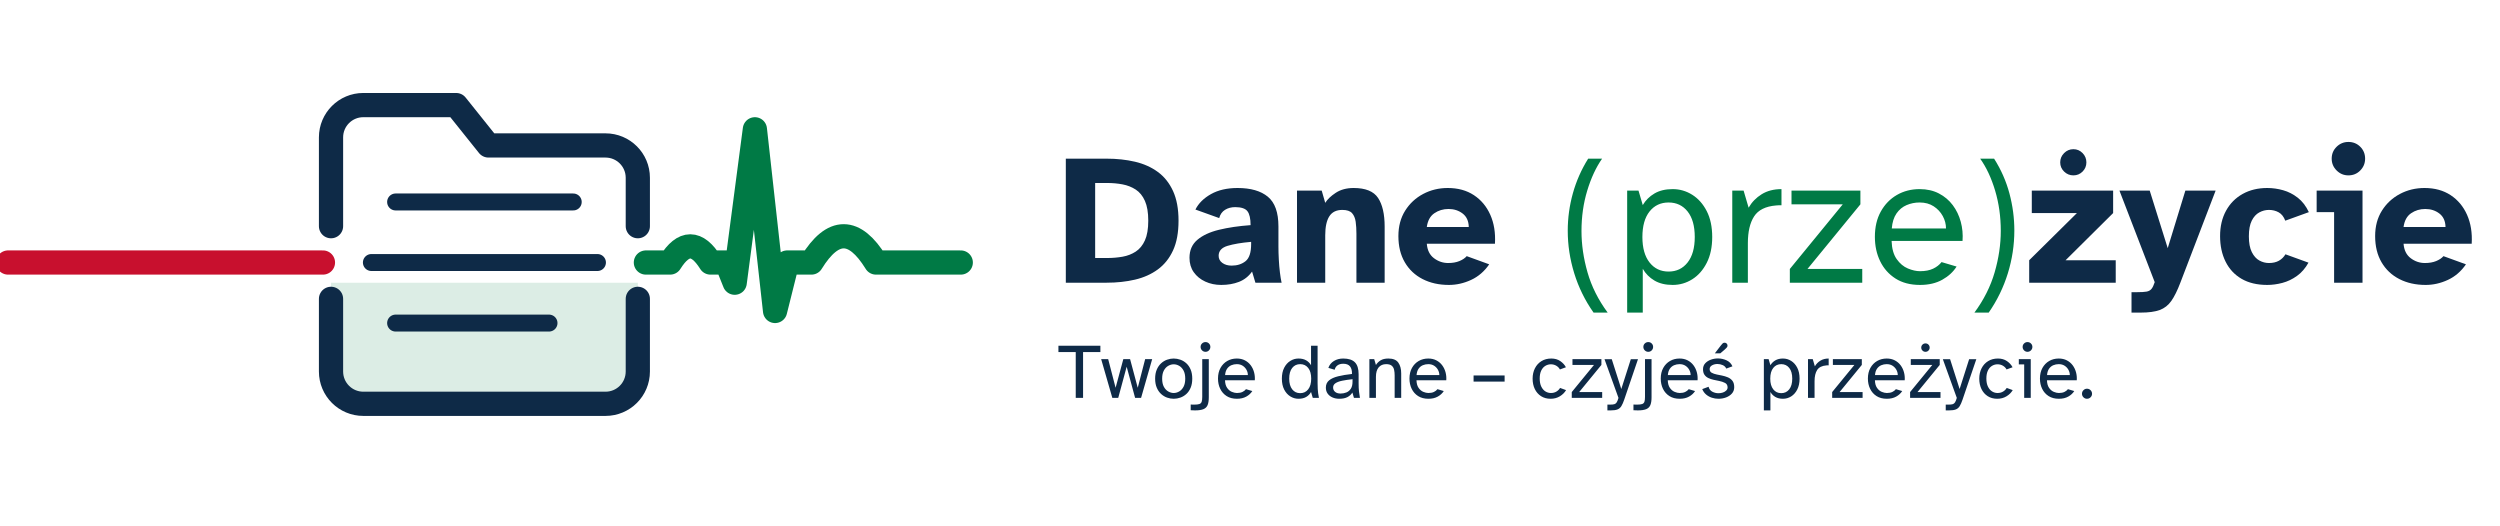
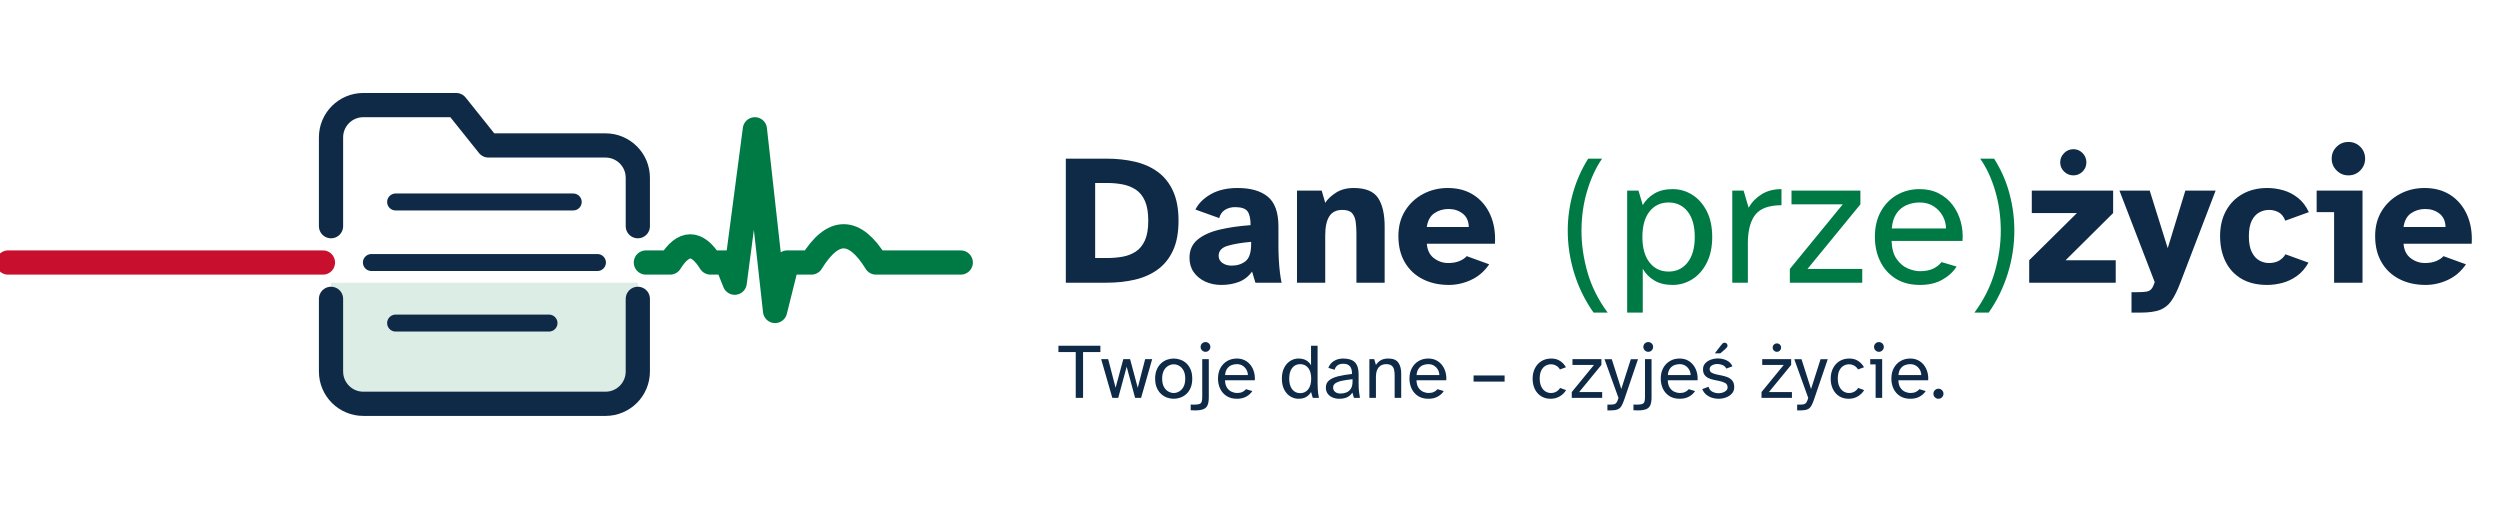
<svg xmlns="http://www.w3.org/2000/svg" viewBox="0.0 0.0 619.3 130.0" width="619" height="130" role="img" aria-labelledby="t d">
  <g fill="none" stroke-linecap="round" stroke-linejoin="round">
    <path d="M82 70 H158 V92 A8 8 0 0 1 150 100 H90 A8 8 0 0 1 82 92 Z" fill="#007A45" fill-opacity="0.14" stroke="none" />
    <path d="M82 74 V92 A8 8 0 0 0 90 100 H150 A8 8 0 0 0 158 92 V74" stroke="#0E2A47" stroke-width="6.0" />
    <path d="M158 56 V44 A8 8 0 0 0 150 36 H121 L113 26 H90 A8 8 0 0 0 82 34 V56" stroke="#0E2A47" stroke-width="6.0" />
    <path d="M98 50 H142" stroke="#0E2A47" stroke-width="4.2" stroke-linecap="round" />
    <path d="M92 65 H148" stroke="#0E2A47" stroke-width="4.2" stroke-linecap="round" />
    <path d="M98 80 H136" stroke="#0E2A47" stroke-width="4.2" stroke-linecap="round" />
    <path d="M2 65 H80" stroke="#C8102E" stroke-width="6.0" />
    <path d="M160 65 H166 Q171 57 176 65 H180 L182 70 L187 32 L192 77 L195 65 H201 Q209 52 217 65 H238" stroke="#007A45" stroke-width="6.0" />
  </g>
  <path fill="#0E2A47" d="M264.024 70.0V39.272H274.144Q277.916 39.272 281.159 40.031Q284.402 40.79 286.817 42.561Q289.232 44.332 290.589 47.299Q291.946 50.266 291.946 54.636Q291.946 59.052 290.589 61.996Q289.232 64.94 286.817 66.711Q284.402 68.482 281.159 69.241Q277.916 70.0 274.144 70.0ZM271.292 63.882H274.282Q276.26 63.882 278.077 63.56Q279.894 63.238 281.343 62.295Q282.792 61.352 283.62 59.512Q284.448 57.672 284.448 54.636Q284.448 51.6 283.62 49.737Q282.792 47.874 281.343 46.931Q279.894 45.988 278.077 45.643Q276.26 45.298 274.282 45.298H271.292ZM302.526 70.552Q300.364 70.552 298.57 69.724Q296.776 68.896 295.718 67.401Q294.66 65.906 294.66 63.836Q294.66 61.03 296.615 59.374Q298.57 57.718 301.974 56.89Q305.378 56.062 309.794 55.74Q309.794 53.302 309.012 52.29Q308.23 51.278 305.976 51.278Q304.55 51.278 303.469 51.945Q302.388 52.612 302.02 53.992L296.132 51.876Q297.282 49.576 299.973 48.058Q302.664 46.54 306.574 46.54Q311.45 46.54 314.072 48.702Q316.694 50.864 316.694 56.062V61.076Q316.694 62.548 316.786 64.25Q316.878 65.952 317.062 67.47Q317.246 68.988 317.476 70.0H310.99L310.162 67.24Q308.874 69.034 306.919 69.793Q304.964 70.552 302.526 70.552ZM305.102 65.768Q307.172 65.768 308.552 64.664Q309.932 63.56 309.932 60.432V59.88Q306.298 60.202 304.09 60.869Q301.882 61.536 301.882 63.33Q301.882 64.434 302.802 65.101Q303.722 65.768 305.102 65.768ZM321.294 70.0V47.184H327.412L328.286 50.22Q329.068 48.932 330.885 47.736Q332.702 46.54 335.324 46.54Q339.74 46.54 341.373 49.001Q343.006 51.462 343.006 56.108V70.0H336.014V57.856Q336.014 56.246 335.83 54.912Q335.646 53.578 334.933 52.773Q334.22 51.968 332.518 51.968Q330.31 51.968 329.298 53.555Q328.286 55.142 328.286 58.27V70.0ZM358.922 70.552Q355.242 70.552 352.413 69.103Q349.584 67.654 347.997 64.94Q346.41 62.226 346.41 58.454Q346.41 54.82 348.089 52.152Q349.768 49.484 352.551 48.012Q355.334 46.54 358.646 46.54Q362.418 46.54 365.109 48.311Q367.8 50.082 369.18 53.187Q370.56 56.292 370.33 60.34H353.448Q353.632 62.732 355.219 63.928Q356.806 65.124 358.738 65.124Q360.348 65.124 361.521 64.641Q362.694 64.158 363.338 63.422L368.904 65.446Q367.11 68.068 364.419 69.31Q361.728 70.552 358.922 70.552ZM353.448 56.2H363.844Q363.798 53.992 362.326 52.865Q360.854 51.738 358.83 51.738Q356.852 51.738 355.311 52.796Q353.77 53.854 353.448 56.2Z" />
  <path fill="#007A45" d="M394.756 77.406Q391.582 72.898 389.972 67.677Q388.362 62.456 388.362 57.12Q388.362 52.428 389.627 47.874Q390.892 43.32 393.422 39.272H396.872Q394.618 42.492 393.192 47.184Q391.766 51.876 391.766 57.212Q391.766 62.226 393.261 67.447Q394.756 72.668 398.252 77.406ZM403.082 77.406V47.184H405.888L406.946 50.772Q408.004 48.978 409.844 47.897Q411.684 46.816 414.352 46.816Q416.974 46.816 419.205 48.219Q421.436 49.622 422.793 52.267Q424.15 54.912 424.15 58.684Q424.15 62.41 422.793 65.078Q421.436 67.746 419.205 69.149Q416.974 70.552 414.352 70.552Q411.684 70.552 409.844 69.471Q408.004 68.39 406.946 66.55V77.406ZM413.34 67.24Q416.284 67.24 418.055 64.986Q419.826 62.732 419.826 58.684Q419.826 54.59 418.055 52.359Q416.284 50.128 413.34 50.128Q410.396 50.128 408.625 52.359Q406.854 54.59 406.854 58.684Q406.854 62.732 408.625 64.986Q410.396 67.24 413.34 67.24ZM429.118 70.0V47.184H431.924L433.166 51.416Q434.362 49.346 436.409 48.081Q438.456 46.816 441.308 46.816V50.818Q440.986 50.818 440.641 50.818Q440.296 50.818 439.974 50.864Q436.064 51.186 434.523 53.578Q432.982 55.97 432.982 60.202V70.0ZM443.378 70.0V66.596L456.488 50.588H443.792V47.184H460.858V50.588L447.748 66.596H461.318V70.0ZM475.624 70.552Q472.036 70.552 469.552 68.965Q467.068 67.378 465.757 64.687Q464.446 61.996 464.446 58.638Q464.446 55.004 465.918 52.359Q467.39 49.714 469.897 48.265Q472.404 46.816 475.532 46.816Q478.246 46.816 480.316 47.897Q482.386 48.978 483.743 50.795Q485.1 52.612 485.721 54.912Q486.342 57.212 486.158 59.65H468.586Q468.678 62.502 469.851 64.158Q471.024 65.814 472.634 66.481Q474.244 67.148 475.624 67.148Q477.556 67.148 478.867 66.527Q480.178 65.906 480.96 64.894L484.686 65.998Q483.444 67.976 481.144 69.264Q478.844 70.552 475.624 70.552ZM468.632 56.568H482.064Q482.064 54.958 481.259 53.486Q480.454 52.014 479.005 51.071Q477.556 50.128 475.532 50.128Q473.83 50.128 472.312 50.772Q470.794 51.416 469.805 52.842Q468.816 54.268 468.632 56.568ZM489.102 77.406Q492.598 72.668 494.116 67.424Q495.634 62.18 495.634 57.166Q495.634 51.876 494.231 47.184Q492.828 42.492 490.528 39.272H493.978Q496.554 43.32 497.773 47.874Q498.992 52.428 498.992 57.074Q498.992 62.456 497.382 67.677Q495.772 72.898 492.644 77.406Z" />
  <path fill="#0E2A47" d="M502.672 70.0V64.434L514.494 52.75H503.316V47.184H523.464V52.75L511.688 64.434H524.108V70.0ZM513.62 43.412Q512.286 43.412 511.32 42.469Q510.354 41.526 510.354 40.192Q510.354 38.858 511.32 37.892Q512.286 36.926 513.62 36.926Q514.954 36.926 515.897 37.892Q516.84 38.858 516.84 40.192Q516.84 41.526 515.897 42.469Q514.954 43.412 513.62 43.412ZM528.018 77.406V72.346H529.398Q530.962 72.346 531.744 72.208Q532.526 72.07 532.963 71.541Q533.4 71.012 533.768 69.862L525.028 47.184H532.526L536.988 61.444L541.358 47.184H548.856L540.116 70.0Q539.012 72.898 537.885 74.508Q536.758 76.118 535.01 76.762Q533.262 77.406 530.272 77.406ZM561.644 70.552Q557.872 70.552 555.273 69.034Q552.674 67.516 551.317 64.779Q549.96 62.042 549.96 58.454Q549.96 54.866 551.432 52.175Q552.904 49.484 555.549 48.012Q558.194 46.54 561.644 46.54Q563.622 46.54 565.577 47.092Q567.532 47.644 569.211 48.955Q570.89 50.266 571.948 52.52L566.106 54.636Q565.554 53.164 564.473 52.566Q563.392 51.968 562.058 51.968Q560.816 51.968 559.666 52.589Q558.516 53.21 557.803 54.636Q557.09 56.062 557.09 58.5Q557.09 60.984 557.826 62.433Q558.562 63.882 559.689 64.503Q560.816 65.124 562.058 65.124Q563.53 65.124 564.542 64.549Q565.554 63.974 566.152 62.962L571.856 65.032Q570.706 67.102 569.004 68.321Q567.302 69.54 565.393 70.046Q563.484 70.552 561.644 70.552ZM581.746 43.412Q580.044 43.412 578.825 42.193Q577.606 40.974 577.606 39.272Q577.606 37.524 578.825 36.328Q580.044 35.132 581.746 35.132Q583.494 35.132 584.69 36.328Q585.886 37.524 585.886 39.272Q585.886 40.974 584.69 42.193Q583.494 43.412 581.746 43.412ZM578.204 70.0V52.52H573.88V47.184H585.242V70.0ZM600.882 70.552Q597.202 70.552 594.373 69.103Q591.544 67.654 589.957 64.94Q588.37 62.226 588.37 58.454Q588.37 54.82 590.049 52.152Q591.728 49.484 594.511 48.012Q597.294 46.54 600.606 46.54Q604.378 46.54 607.069 48.311Q609.76 50.082 611.14 53.187Q612.52 56.292 612.29 60.34H595.408Q595.592 62.732 597.179 63.928Q598.766 65.124 600.698 65.124Q602.308 65.124 603.481 64.641Q604.654 64.158 605.298 63.422L610.864 65.446Q609.07 68.068 606.379 69.31Q603.688 70.552 600.882 70.552ZM595.408 56.2H605.804Q605.758 53.992 604.286 52.865Q602.814 51.738 600.79 51.738Q598.812 51.738 597.271 52.796Q595.73 53.854 595.408 56.2Z" />
-   <path fill="#0E2A47" d="M266.482 98.52V87.179H262.193V85.614H272.587V87.179H268.298V98.52ZM275.543 98.52 272.781 88.937H274.519L276.355 96.028L278.267 88.937H279.948L281.842 96.028L283.677 88.937H285.416L282.672 98.52H281.185L279.098 90.811L277.012 98.52ZM290.748 98.752Q289.917 98.752 289.106 98.462Q288.295 98.172 287.628 97.564Q286.961 96.955 286.556 96.008Q286.15 95.062 286.15 93.767Q286.15 92.473 286.556 91.526Q286.961 90.579 287.628 89.971Q288.295 89.362 289.106 89.073Q289.917 88.783 290.748 88.783Q291.579 88.783 292.4 89.073Q293.221 89.362 293.888 89.971Q294.554 90.579 294.95 91.526Q295.346 92.473 295.346 93.767Q295.346 95.062 294.95 96.008Q294.554 96.955 293.888 97.564Q293.221 98.172 292.4 98.462Q291.579 98.752 290.748 98.752ZM290.748 97.322Q291.444 97.322 292.101 96.945Q292.757 96.569 293.182 95.786Q293.608 95.004 293.608 93.767Q293.608 92.531 293.182 91.748Q292.757 90.966 292.101 90.589Q291.444 90.212 290.748 90.212Q290.072 90.212 289.405 90.589Q288.739 90.966 288.314 91.748Q287.889 92.531 287.889 93.767Q287.889 95.004 288.314 95.786Q288.739 96.569 289.405 96.945Q290.072 97.322 290.748 97.322ZM298.631 87.121Q298.128 87.121 297.771 86.764Q297.414 86.406 297.414 85.904Q297.414 85.402 297.771 85.054Q298.128 84.706 298.631 84.706Q299.133 84.706 299.481 85.054Q299.829 85.402 299.829 85.904Q299.829 86.406 299.481 86.764Q299.133 87.121 298.631 87.121ZM296.023 101.631 294.96 101.592V100.182L295.868 100.201Q296.679 100.201 297.104 100.056Q297.529 99.911 297.674 99.505Q297.819 99.1 297.819 98.288V88.937H299.442V98.385Q299.442 99.621 299.143 100.326Q298.843 101.032 298.099 101.331Q297.356 101.631 296.023 101.631ZM306.417 98.752Q304.91 98.752 303.866 98.085Q302.823 97.419 302.273 96.289Q301.722 95.158 301.722 93.748Q301.722 92.222 302.34 91.111Q302.958 90 304.011 89.391Q305.064 88.783 306.378 88.783Q307.518 88.783 308.387 89.237Q309.257 89.691 309.827 90.454Q310.397 91.217 310.657 92.183Q310.918 93.149 310.841 94.173H303.461Q303.499 95.371 303.992 96.066Q304.485 96.762 305.161 97.042Q305.837 97.322 306.417 97.322Q307.228 97.322 307.779 97.061Q308.329 96.801 308.658 96.375L310.223 96.839Q309.701 97.67 308.735 98.211Q307.769 98.752 306.417 98.752ZM303.48 92.879H309.121Q309.121 92.202 308.783 91.584Q308.445 90.966 307.837 90.57Q307.228 90.174 306.378 90.174Q305.663 90.174 305.026 90.444Q304.388 90.715 303.973 91.314Q303.557 91.913 303.48 92.879ZM321.66 98.752Q320.578 98.752 319.632 98.163Q318.685 97.573 318.115 96.462Q317.545 95.352 317.545 93.767Q317.545 92.183 318.115 91.072Q318.685 89.961 319.632 89.372Q320.578 88.783 321.66 88.783Q322.8 88.783 323.573 89.237Q324.346 89.691 324.771 90.444V85.614H326.394V94.907Q326.394 95.39 326.432 96.327Q326.471 97.264 326.722 98.52H325.196L324.771 97.071Q324.346 97.844 323.573 98.298Q322.8 98.752 321.66 98.752ZM322.085 97.361Q323.322 97.361 324.065 96.414Q324.809 95.467 324.809 93.767Q324.809 92.048 324.065 91.111Q323.322 90.174 322.085 90.174Q320.849 90.174 320.105 91.111Q319.361 92.048 319.361 93.767Q319.361 95.467 320.105 96.414Q320.849 97.361 322.085 97.361ZM331.745 98.752Q330.837 98.752 330.084 98.423Q329.33 98.095 328.886 97.477Q328.441 96.858 328.441 95.989Q328.441 94.849 329.243 94.192Q330.045 93.535 331.504 93.178Q332.962 92.821 334.914 92.608Q334.952 91.391 334.431 90.734Q333.909 90.077 332.75 90.077Q331.88 90.077 331.33 90.473Q330.779 90.869 330.625 91.565L329.06 91.101Q329.446 90 330.441 89.391Q331.436 88.783 332.731 88.783Q334.72 88.783 335.638 89.72Q336.556 90.657 336.556 92.666V94.907Q336.556 96.105 336.652 96.974Q336.749 97.844 336.884 98.52H335.397L335.01 97.206Q334.585 97.921 333.793 98.336Q333.001 98.752 331.745 98.752ZM332.093 97.457Q332.846 97.457 333.523 97.187Q334.199 96.916 334.624 96.269Q335.049 95.622 335.049 94.501V93.903Q333.581 94.057 332.499 94.279Q331.417 94.501 330.827 94.898Q330.238 95.294 330.238 95.95Q330.238 96.627 330.731 97.042Q331.224 97.457 332.093 97.457ZM339.222 98.52V88.937H340.42L340.845 90.386Q341.251 89.71 341.985 89.246Q342.719 88.783 343.936 88.783Q345.675 88.783 346.39 89.797Q347.105 90.811 347.105 92.454V98.52H345.482V92.937Q345.482 92.202 345.346 91.574Q345.211 90.947 344.757 90.56Q344.303 90.174 343.376 90.174Q342.197 90.174 341.521 90.976Q340.845 91.777 340.845 93.323V98.52ZM353.847 98.752Q352.34 98.752 351.297 98.085Q350.254 97.419 349.703 96.289Q349.153 95.158 349.153 93.748Q349.153 92.222 349.771 91.111Q350.389 90 351.442 89.391Q352.495 88.783 353.809 88.783Q354.949 88.783 355.818 89.237Q356.687 89.691 357.257 90.454Q357.827 91.217 358.088 92.183Q358.349 93.149 358.272 94.173H350.891Q350.93 95.371 351.423 96.066Q351.915 96.762 352.591 97.042Q353.268 97.322 353.847 97.322Q354.659 97.322 355.209 97.061Q355.76 96.801 356.088 96.375L357.653 96.839Q357.132 97.67 356.166 98.211Q355.2 98.752 353.847 98.752ZM350.911 92.879H356.552Q356.552 92.202 356.214 91.584Q355.876 90.966 355.267 90.57Q354.659 90.174 353.809 90.174Q353.094 90.174 352.456 90.444Q351.819 90.715 351.403 91.314Q350.988 91.913 350.911 92.879ZM365.034 94.501V92.975H372.723V94.501ZM384.122 98.752Q382.75 98.752 381.745 98.105Q380.741 97.457 380.2 96.337Q379.659 95.216 379.659 93.767Q379.659 92.338 380.229 91.207Q380.799 90.077 381.842 89.43Q382.885 88.783 384.296 88.783Q385.59 88.783 386.517 89.42Q387.445 90.058 387.908 90.947L386.421 91.488Q386.112 90.908 385.513 90.56Q384.914 90.212 384.18 90.212Q383.465 90.212 382.827 90.589Q382.19 90.966 381.803 91.748Q381.417 92.531 381.417 93.748Q381.417 94.946 381.813 95.748Q382.209 96.549 382.837 96.936Q383.465 97.322 384.18 97.322Q384.972 97.322 385.561 96.965Q386.15 96.607 386.459 96.066L387.947 96.607Q387.406 97.535 386.401 98.143Q385.397 98.752 384.122 98.752ZM389.357 98.52V97.09L394.864 90.367H389.531V88.937H396.699V90.367L391.193 97.09H396.892V98.52ZM398.187 101.631V100.201H398.844Q399.539 100.201 399.906 100.095Q400.273 99.988 400.495 99.631Q400.718 99.273 400.93 98.539L397.472 88.957H399.269L401.626 96.337L403.983 88.957H405.76L402.36 98.945Q402.012 99.969 401.655 100.558Q401.297 101.148 400.698 101.389Q400.099 101.631 399.017 101.631ZM408.31 87.121Q407.808 87.121 407.451 86.764Q407.093 86.406 407.093 85.904Q407.093 85.402 407.451 85.054Q407.808 84.706 408.31 84.706Q408.813 84.706 409.16 85.054Q409.508 85.402 409.508 85.904Q409.508 86.406 409.16 86.764Q408.813 87.121 408.31 87.121ZM405.702 101.631 404.64 101.592V100.182L405.548 100.201Q406.359 100.201 406.784 100.056Q407.209 99.911 407.354 99.505Q407.499 99.1 407.499 98.288V88.937H409.122V98.385Q409.122 99.621 408.822 100.326Q408.523 101.032 407.779 101.331Q407.035 101.631 405.702 101.631ZM416.096 98.752Q414.589 98.752 413.546 98.085Q412.503 97.419 411.952 96.289Q411.402 95.158 411.402 93.748Q411.402 92.222 412.02 91.111Q412.638 90 413.691 89.391Q414.744 88.783 416.058 88.783Q417.198 88.783 418.067 89.237Q418.936 89.691 419.506 90.454Q420.076 91.217 420.337 92.183Q420.598 93.149 420.521 94.173H413.14Q413.179 95.371 413.672 96.066Q414.164 96.762 414.841 97.042Q415.517 97.322 416.096 97.322Q416.908 97.322 417.458 97.061Q418.009 96.801 418.337 96.375L419.902 96.839Q419.381 97.67 418.415 98.211Q417.449 98.752 416.096 98.752ZM413.16 92.879H418.801Q418.801 92.202 418.463 91.584Q418.125 90.966 417.516 90.57Q416.908 90.174 416.058 90.174Q415.343 90.174 414.705 90.444Q414.068 90.715 413.652 91.314Q413.237 91.913 413.16 92.879ZM425.698 98.752Q424.868 98.752 424.066 98.491Q423.264 98.23 422.636 97.699Q422.008 97.168 421.68 96.356L423.245 95.777Q423.457 96.627 424.182 97.003Q424.906 97.38 425.698 97.38Q426.278 97.38 426.79 97.206Q427.302 97.032 427.63 96.704Q427.959 96.375 427.959 95.95Q427.959 95.158 427.331 94.83Q426.703 94.501 425.834 94.328L424.501 94.057Q423.805 93.903 423.206 93.622Q422.607 93.342 422.24 92.821Q421.873 92.299 421.873 91.43Q421.873 90.56 422.414 89.971Q422.955 89.382 423.795 89.073Q424.636 88.763 425.563 88.763Q426.703 88.763 427.717 89.237Q428.732 89.71 429.157 90.715L427.63 91.275Q427.379 90.695 426.751 90.415Q426.123 90.135 425.447 90.135Q424.713 90.135 424.114 90.464Q423.515 90.792 423.515 91.41Q423.515 92.028 424.027 92.309Q424.539 92.589 425.293 92.743L426.548 92.994Q427.321 93.149 428.017 93.439Q428.712 93.729 429.157 94.299Q429.601 94.869 429.601 95.892Q429.601 96.801 429.041 97.438Q428.48 98.076 427.592 98.414Q426.703 98.752 425.698 98.752ZM424.81 87.488Q424.868 87.411 425.109 87.092Q425.351 86.773 425.66 86.368Q425.969 85.962 426.249 85.605Q426.529 85.247 426.664 85.112Q426.858 84.861 427.205 84.861Q427.514 84.861 427.727 85.064Q427.939 85.266 427.939 85.595Q427.939 85.73 427.891 85.856Q427.843 85.981 427.688 86.136Q427.553 86.29 427.205 86.6Q426.858 86.909 426.539 87.169Q426.22 87.43 426.162 87.488ZM436.943 101.631V88.937H438.121L438.565 90.444Q439.01 89.691 439.783 89.237Q440.555 88.783 441.676 88.783Q442.777 88.783 443.714 89.372Q444.651 89.961 445.221 91.072Q445.791 92.183 445.791 93.767Q445.791 95.332 445.221 96.453Q444.651 97.573 443.714 98.163Q442.777 98.752 441.676 98.752Q440.555 98.752 439.783 98.298Q439.01 97.844 438.565 97.071V101.631ZM441.251 97.361Q442.487 97.361 443.231 96.414Q443.975 95.467 443.975 93.767Q443.975 92.048 443.231 91.111Q442.487 90.174 441.251 90.174Q440.014 90.174 439.271 91.111Q438.527 92.048 438.527 93.767Q438.527 95.467 439.271 96.414Q440.014 97.361 441.251 97.361ZM447.878 98.52V88.937H449.056L449.578 90.715Q450.08 89.845 450.94 89.314Q451.8 88.783 452.998 88.783V90.464Q452.862 90.464 452.717 90.464Q452.572 90.464 452.437 90.483Q450.795 90.618 450.148 91.623Q449.501 92.627 449.501 94.405V98.52ZM453.867 98.52V97.09L459.373 90.367H454.041V88.937H461.209V90.367L455.702 97.09H461.402V98.52ZM467.41 98.752Q465.903 98.752 464.86 98.085Q463.817 97.419 463.266 96.289Q462.715 95.158 462.715 93.748Q462.715 92.222 463.334 91.111Q463.952 90 465.005 89.391Q466.058 88.783 467.372 88.783Q468.511 88.783 469.381 89.237Q470.25 89.691 470.82 90.454Q471.39 91.217 471.651 92.183Q471.912 93.149 471.835 94.173H464.454Q464.493 95.371 464.986 96.066Q465.478 96.762 466.154 97.042Q466.831 97.322 467.41 97.322Q468.222 97.322 468.772 97.061Q469.323 96.801 469.651 96.375L471.216 96.839Q470.695 97.67 469.729 98.211Q468.763 98.752 467.41 98.752ZM464.474 92.879H470.115Q470.115 92.202 469.777 91.584Q469.439 90.966 468.83 90.57Q468.222 90.174 467.372 90.174Q466.657 90.174 466.019 90.444Q465.382 90.715 464.966 91.314Q464.551 91.913 464.474 92.879ZM473.168 98.52V97.09L478.674 90.367H473.341V88.937H480.509V90.367L475.003 97.09H480.702V98.52ZM476.974 87.121Q476.549 87.121 476.239 86.812Q475.93 86.503 475.93 86.078Q475.93 85.634 476.239 85.334Q476.549 85.035 476.974 85.035Q477.418 85.035 477.717 85.334Q478.017 85.634 478.017 86.078Q478.017 86.503 477.717 86.812Q477.418 87.121 476.974 87.121ZM481.997 101.631V100.201H482.654Q483.349 100.201 483.716 100.095Q484.083 99.988 484.306 99.631Q484.528 99.273 484.74 98.539L481.282 88.957H483.079L485.436 96.337L487.793 88.957H489.57L486.17 98.945Q485.822 99.969 485.465 100.558Q485.107 101.148 484.508 101.389Q483.91 101.631 482.828 101.631ZM494.767 98.752Q493.396 98.752 492.391 98.105Q491.386 97.457 490.845 96.337Q490.304 95.216 490.304 93.767Q490.304 92.338 490.874 91.207Q491.444 90.077 492.488 89.43Q493.531 88.783 494.941 88.783Q496.236 88.783 497.163 89.42Q498.09 90.058 498.554 90.947L497.066 91.488Q496.757 90.908 496.158 90.56Q495.559 90.212 494.825 90.212Q494.11 90.212 493.473 90.589Q492.835 90.966 492.449 91.748Q492.063 92.531 492.063 93.748Q492.063 94.946 492.459 95.748Q492.855 96.549 493.483 96.936Q494.11 97.322 494.825 97.322Q495.617 97.322 496.207 96.965Q496.796 96.607 497.105 96.066L498.593 96.607Q498.052 97.535 497.047 98.143Q496.042 98.752 494.767 98.752ZM502.244 87.121Q501.761 87.121 501.404 86.764Q501.046 86.406 501.046 85.904Q501.046 85.402 501.404 85.054Q501.761 84.706 502.244 84.706Q502.747 84.706 503.104 85.054Q503.461 85.402 503.461 85.904Q503.461 86.406 503.104 86.764Q502.747 87.121 502.244 87.121ZM501.433 98.52V90.232H500.1V88.937H503.056V98.52ZM510.03 98.752Q508.523 98.752 507.48 98.085Q506.437 97.419 505.886 96.289Q505.335 95.158 505.335 93.748Q505.335 92.222 505.954 91.111Q506.572 90 507.625 89.391Q508.678 88.783 509.992 88.783Q511.131 88.783 512.001 89.237Q512.87 89.691 513.44 90.454Q514.01 91.217 514.271 92.183Q514.532 93.149 514.454 94.173H507.074Q507.113 95.371 507.606 96.066Q508.098 96.762 508.774 97.042Q509.451 97.322 510.03 97.322Q510.842 97.322 511.392 97.061Q511.943 96.801 512.271 96.375L513.836 96.839Q513.315 97.67 512.349 98.211Q511.383 98.752 510.03 98.752ZM507.094 92.879H512.735Q512.735 92.202 512.397 91.584Q512.059 90.966 511.45 90.57Q510.842 90.174 509.992 90.174Q509.277 90.174 508.639 90.444Q508.002 90.715 507.586 91.314Q507.171 91.913 507.094 92.879ZM516.985 98.752Q516.483 98.752 516.116 98.385Q515.749 98.018 515.749 97.515Q515.749 96.994 516.116 96.627Q516.483 96.26 516.985 96.26Q517.507 96.26 517.874 96.627Q518.241 96.994 518.241 97.515Q518.241 98.018 517.874 98.385Q517.507 98.752 516.985 98.752Z" />
+   <path fill="#0E2A47" d="M266.482 98.52V87.179H262.193V85.614H272.587V87.179H268.298V98.52ZM275.543 98.52 272.781 88.937H274.519L276.355 96.028L278.267 88.937H279.948L281.842 96.028L283.677 88.937H285.416L282.672 98.52H281.185L279.098 90.811L277.012 98.52ZM290.748 98.752Q289.917 98.752 289.106 98.462Q288.295 98.172 287.628 97.564Q286.961 96.955 286.556 96.008Q286.15 95.062 286.15 93.767Q286.15 92.473 286.556 91.526Q286.961 90.579 287.628 89.971Q288.295 89.362 289.106 89.073Q289.917 88.783 290.748 88.783Q291.579 88.783 292.4 89.073Q293.221 89.362 293.888 89.971Q294.554 90.579 294.95 91.526Q295.346 92.473 295.346 93.767Q295.346 95.062 294.95 96.008Q294.554 96.955 293.888 97.564Q293.221 98.172 292.4 98.462Q291.579 98.752 290.748 98.752ZM290.748 97.322Q291.444 97.322 292.101 96.945Q292.757 96.569 293.182 95.786Q293.608 95.004 293.608 93.767Q293.608 92.531 293.182 91.748Q292.757 90.966 292.101 90.589Q291.444 90.212 290.748 90.212Q290.072 90.212 289.405 90.589Q288.739 90.966 288.314 91.748Q287.889 92.531 287.889 93.767Q287.889 95.004 288.314 95.786Q288.739 96.569 289.405 96.945Q290.072 97.322 290.748 97.322ZM298.631 87.121Q298.128 87.121 297.771 86.764Q297.414 86.406 297.414 85.904Q297.414 85.402 297.771 85.054Q298.128 84.706 298.631 84.706Q299.133 84.706 299.481 85.054Q299.829 85.402 299.829 85.904Q299.829 86.406 299.481 86.764Q299.133 87.121 298.631 87.121ZM296.023 101.631 294.96 101.592V100.182L295.868 100.201Q296.679 100.201 297.104 100.056Q297.529 99.911 297.674 99.505Q297.819 99.1 297.819 98.288V88.937H299.442V98.385Q299.442 99.621 299.143 100.326Q298.843 101.032 298.099 101.331Q297.356 101.631 296.023 101.631ZM306.417 98.752Q304.91 98.752 303.866 98.085Q302.823 97.419 302.273 96.289Q301.722 95.158 301.722 93.748Q301.722 92.222 302.34 91.111Q302.958 90 304.011 89.391Q305.064 88.783 306.378 88.783Q307.518 88.783 308.387 89.237Q309.257 89.691 309.827 90.454Q310.397 91.217 310.657 92.183Q310.918 93.149 310.841 94.173H303.461Q303.499 95.371 303.992 96.066Q304.485 96.762 305.161 97.042Q305.837 97.322 306.417 97.322Q307.228 97.322 307.779 97.061Q308.329 96.801 308.658 96.375L310.223 96.839Q309.701 97.67 308.735 98.211Q307.769 98.752 306.417 98.752ZM303.48 92.879H309.121Q309.121 92.202 308.783 91.584Q308.445 90.966 307.837 90.57Q307.228 90.174 306.378 90.174Q305.663 90.174 305.026 90.444Q304.388 90.715 303.973 91.314Q303.557 91.913 303.48 92.879ZM321.66 98.752Q320.578 98.752 319.632 98.163Q318.685 97.573 318.115 96.462Q317.545 95.352 317.545 93.767Q317.545 92.183 318.115 91.072Q318.685 89.961 319.632 89.372Q320.578 88.783 321.66 88.783Q322.8 88.783 323.573 89.237Q324.346 89.691 324.771 90.444V85.614H326.394V94.907Q326.394 95.39 326.432 96.327Q326.471 97.264 326.722 98.52H325.196L324.771 97.071Q324.346 97.844 323.573 98.298Q322.8 98.752 321.66 98.752ZM322.085 97.361Q323.322 97.361 324.065 96.414Q324.809 95.467 324.809 93.767Q324.809 92.048 324.065 91.111Q323.322 90.174 322.085 90.174Q320.849 90.174 320.105 91.111Q319.361 92.048 319.361 93.767Q319.361 95.467 320.105 96.414Q320.849 97.361 322.085 97.361ZM331.745 98.752Q330.837 98.752 330.084 98.423Q329.33 98.095 328.886 97.477Q328.441 96.858 328.441 95.989Q328.441 94.849 329.243 94.192Q330.045 93.535 331.504 93.178Q332.962 92.821 334.914 92.608Q334.952 91.391 334.431 90.734Q333.909 90.077 332.75 90.077Q331.88 90.077 331.33 90.473Q330.779 90.869 330.625 91.565L329.06 91.101Q329.446 90 330.441 89.391Q331.436 88.783 332.731 88.783Q334.72 88.783 335.638 89.72Q336.556 90.657 336.556 92.666V94.907Q336.556 96.105 336.652 96.974Q336.749 97.844 336.884 98.52H335.397L335.01 97.206Q334.585 97.921 333.793 98.336Q333.001 98.752 331.745 98.752ZM332.093 97.457Q332.846 97.457 333.523 97.187Q334.199 96.916 334.624 96.269Q335.049 95.622 335.049 94.501V93.903Q333.581 94.057 332.499 94.279Q331.417 94.501 330.827 94.898Q330.238 95.294 330.238 95.95Q330.238 96.627 330.731 97.042Q331.224 97.457 332.093 97.457ZM339.222 98.52V88.937H340.42L340.845 90.386Q341.251 89.71 341.985 89.246Q342.719 88.783 343.936 88.783Q345.675 88.783 346.39 89.797Q347.105 90.811 347.105 92.454V98.52H345.482V92.937Q345.482 92.202 345.346 91.574Q345.211 90.947 344.757 90.56Q344.303 90.174 343.376 90.174Q342.197 90.174 341.521 90.976Q340.845 91.777 340.845 93.323V98.52ZM353.847 98.752Q352.34 98.752 351.297 98.085Q350.254 97.419 349.703 96.289Q349.153 95.158 349.153 93.748Q349.153 92.222 349.771 91.111Q350.389 90 351.442 89.391Q352.495 88.783 353.809 88.783Q354.949 88.783 355.818 89.237Q356.687 89.691 357.257 90.454Q357.827 91.217 358.088 92.183Q358.349 93.149 358.272 94.173H350.891Q350.93 95.371 351.423 96.066Q351.915 96.762 352.591 97.042Q353.268 97.322 353.847 97.322Q354.659 97.322 355.209 97.061Q355.76 96.801 356.088 96.375L357.653 96.839Q357.132 97.67 356.166 98.211Q355.2 98.752 353.847 98.752ZM350.911 92.879H356.552Q356.552 92.202 356.214 91.584Q355.876 90.966 355.267 90.57Q354.659 90.174 353.809 90.174Q353.094 90.174 352.456 90.444Q351.819 90.715 351.403 91.314Q350.988 91.913 350.911 92.879ZM365.034 94.501V92.975H372.723V94.501ZM384.122 98.752Q382.75 98.752 381.745 98.105Q380.741 97.457 380.2 96.337Q379.659 95.216 379.659 93.767Q379.659 92.338 380.229 91.207Q380.799 90.077 381.842 89.43Q382.885 88.783 384.296 88.783Q385.59 88.783 386.517 89.42Q387.445 90.058 387.908 90.947L386.421 91.488Q386.112 90.908 385.513 90.56Q384.914 90.212 384.18 90.212Q383.465 90.212 382.827 90.589Q382.19 90.966 381.803 91.748Q381.417 92.531 381.417 93.748Q381.417 94.946 381.813 95.748Q382.209 96.549 382.837 96.936Q383.465 97.322 384.18 97.322Q384.972 97.322 385.561 96.965Q386.15 96.607 386.459 96.066L387.947 96.607Q387.406 97.535 386.401 98.143Q385.397 98.752 384.122 98.752ZM389.357 98.52V97.09L394.864 90.367H389.531V88.937H396.699V90.367L391.193 97.09H396.892V98.52ZM398.187 101.631V100.201H398.844Q399.539 100.201 399.906 100.095Q400.273 99.988 400.495 99.631Q400.718 99.273 400.93 98.539L397.472 88.957H399.269L401.626 96.337L403.983 88.957H405.76L402.36 98.945Q402.012 99.969 401.655 100.558Q401.297 101.148 400.698 101.389Q400.099 101.631 399.017 101.631ZM408.31 87.121Q407.808 87.121 407.451 86.764Q407.093 86.406 407.093 85.904Q407.093 85.402 407.451 85.054Q407.808 84.706 408.31 84.706Q408.813 84.706 409.16 85.054Q409.508 85.402 409.508 85.904Q409.508 86.406 409.16 86.764Q408.813 87.121 408.31 87.121ZM405.702 101.631 404.64 101.592V100.182L405.548 100.201Q406.359 100.201 406.784 100.056Q407.209 99.911 407.354 99.505Q407.499 99.1 407.499 98.288V88.937H409.122V98.385Q409.122 99.621 408.822 100.326Q408.523 101.032 407.779 101.331Q407.035 101.631 405.702 101.631ZM416.096 98.752Q414.589 98.752 413.546 98.085Q412.503 97.419 411.952 96.289Q411.402 95.158 411.402 93.748Q411.402 92.222 412.02 91.111Q412.638 90 413.691 89.391Q414.744 88.783 416.058 88.783Q417.198 88.783 418.067 89.237Q418.936 89.691 419.506 90.454Q420.076 91.217 420.337 92.183Q420.598 93.149 420.521 94.173H413.14Q413.179 95.371 413.672 96.066Q414.164 96.762 414.841 97.042Q415.517 97.322 416.096 97.322Q416.908 97.322 417.458 97.061Q418.009 96.801 418.337 96.375L419.902 96.839Q419.381 97.67 418.415 98.211Q417.449 98.752 416.096 98.752ZM413.16 92.879H418.801Q418.801 92.202 418.463 91.584Q418.125 90.966 417.516 90.57Q416.908 90.174 416.058 90.174Q415.343 90.174 414.705 90.444Q414.068 90.715 413.652 91.314Q413.237 91.913 413.16 92.879ZM425.698 98.752Q424.868 98.752 424.066 98.491Q423.264 98.23 422.636 97.699Q422.008 97.168 421.68 96.356L423.245 95.777Q423.457 96.627 424.182 97.003Q424.906 97.38 425.698 97.38Q426.278 97.38 426.79 97.206Q427.302 97.032 427.63 96.704Q427.959 96.375 427.959 95.95Q427.959 95.158 427.331 94.83Q426.703 94.501 425.834 94.328L424.501 94.057Q423.805 93.903 423.206 93.622Q422.607 93.342 422.24 92.821Q421.873 92.299 421.873 91.43Q421.873 90.56 422.414 89.971Q422.955 89.382 423.795 89.073Q424.636 88.763 425.563 88.763Q426.703 88.763 427.717 89.237Q428.732 89.71 429.157 90.715L427.63 91.275Q427.379 90.695 426.751 90.415Q426.123 90.135 425.447 90.135Q424.713 90.135 424.114 90.464Q423.515 90.792 423.515 91.41Q423.515 92.028 424.027 92.309Q424.539 92.589 425.293 92.743L426.548 92.994Q427.321 93.149 428.017 93.439Q428.712 93.729 429.157 94.299Q429.601 94.869 429.601 95.892Q429.601 96.801 429.041 97.438Q428.48 98.076 427.592 98.414Q426.703 98.752 425.698 98.752ZM424.81 87.488Q424.868 87.411 425.109 87.092Q425.351 86.773 425.66 86.368Q425.969 85.962 426.249 85.605Q426.529 85.247 426.664 85.112Q426.858 84.861 427.205 84.861Q427.514 84.861 427.727 85.064Q427.939 85.266 427.939 85.595Q427.939 85.73 427.891 85.856Q427.843 85.981 427.688 86.136Q427.553 86.29 427.205 86.6Q426.858 86.909 426.539 87.169Q426.22 87.43 426.162 87.488ZM436.363 98.52V97.09L441.869 90.367H436.537V88.937H443.705V90.367L438.198 97.09H443.898V98.52ZM440.169 87.121Q439.744 87.121 439.435 86.812Q439.126 86.503 439.126 86.078Q439.126 85.634 439.435 85.334Q439.744 85.035 440.169 85.035Q440.613 85.035 440.913 85.334Q441.212 85.634 441.212 86.078Q441.212 86.503 440.913 86.812Q440.613 87.121 440.169 87.121ZM445.192 101.631V100.201H445.849Q446.545 100.201 446.912 100.095Q447.279 99.988 447.501 99.631Q447.723 99.273 447.936 98.539L444.477 88.957H446.274L448.631 96.337L450.988 88.957H452.766L449.365 98.945Q449.018 99.969 448.66 100.558Q448.303 101.148 447.704 101.389Q447.105 101.631 446.023 101.631ZM457.963 98.752Q456.591 98.752 455.586 98.105Q454.582 97.457 454.041 96.337Q453.5 95.216 453.5 93.767Q453.5 92.338 454.07 91.207Q454.64 90.077 455.683 89.43Q456.726 88.783 458.137 88.783Q459.431 88.783 460.358 89.42Q461.286 90.058 461.749 90.947L460.262 91.488Q459.953 90.908 459.354 90.56Q458.755 90.212 458.021 90.212Q457.306 90.212 456.668 90.589Q456.031 90.966 455.644 91.748Q455.258 92.531 455.258 93.748Q455.258 94.946 455.654 95.748Q456.05 96.549 456.678 96.936Q457.306 97.322 458.021 97.322Q458.813 97.322 459.402 96.965Q459.991 96.607 460.3 96.066L461.788 96.607Q461.247 97.535 460.243 98.143Q459.238 98.752 457.963 98.752ZM465.44 87.121Q464.957 87.121 464.599 86.764Q464.242 86.406 464.242 85.904Q464.242 85.402 464.599 85.054Q464.957 84.706 465.44 84.706Q465.942 84.706 466.299 85.054Q466.657 85.402 466.657 85.904Q466.657 86.406 466.299 86.764Q465.942 87.121 465.44 87.121ZM464.628 98.52V90.232H463.295V88.937H466.251V98.52ZM473.226 98.752Q471.719 98.752 470.675 98.085Q469.632 97.419 469.081 96.289Q468.531 95.158 468.531 93.748Q468.531 92.222 469.149 91.111Q469.767 90 470.82 89.391Q471.873 88.783 473.187 88.783Q474.327 88.783 475.196 89.237Q476.066 89.691 476.636 90.454Q477.205 91.217 477.466 92.183Q477.727 93.149 477.65 94.173H470.27Q470.308 95.371 470.801 96.066Q471.294 96.762 471.97 97.042Q472.646 97.322 473.226 97.322Q474.037 97.322 474.588 97.061Q475.138 96.801 475.467 96.375L477.032 96.839Q476.51 97.67 475.544 98.211Q474.578 98.752 473.226 98.752ZM470.289 92.879H475.93Q475.93 92.202 475.592 91.584Q475.254 90.966 474.646 90.57Q474.037 90.174 473.187 90.174Q472.472 90.174 471.835 90.444Q471.197 90.715 470.782 91.314Q470.366 91.913 470.289 92.879ZM480.181 98.752Q479.678 98.752 479.311 98.385Q478.944 98.018 478.944 97.515Q478.944 96.994 479.311 96.627Q479.678 96.26 480.181 96.26Q480.702 96.26 481.069 96.627Q481.437 96.994 481.437 97.515Q481.437 98.018 481.069 98.385Q480.702 98.752 480.181 98.752Z" />
</svg>
